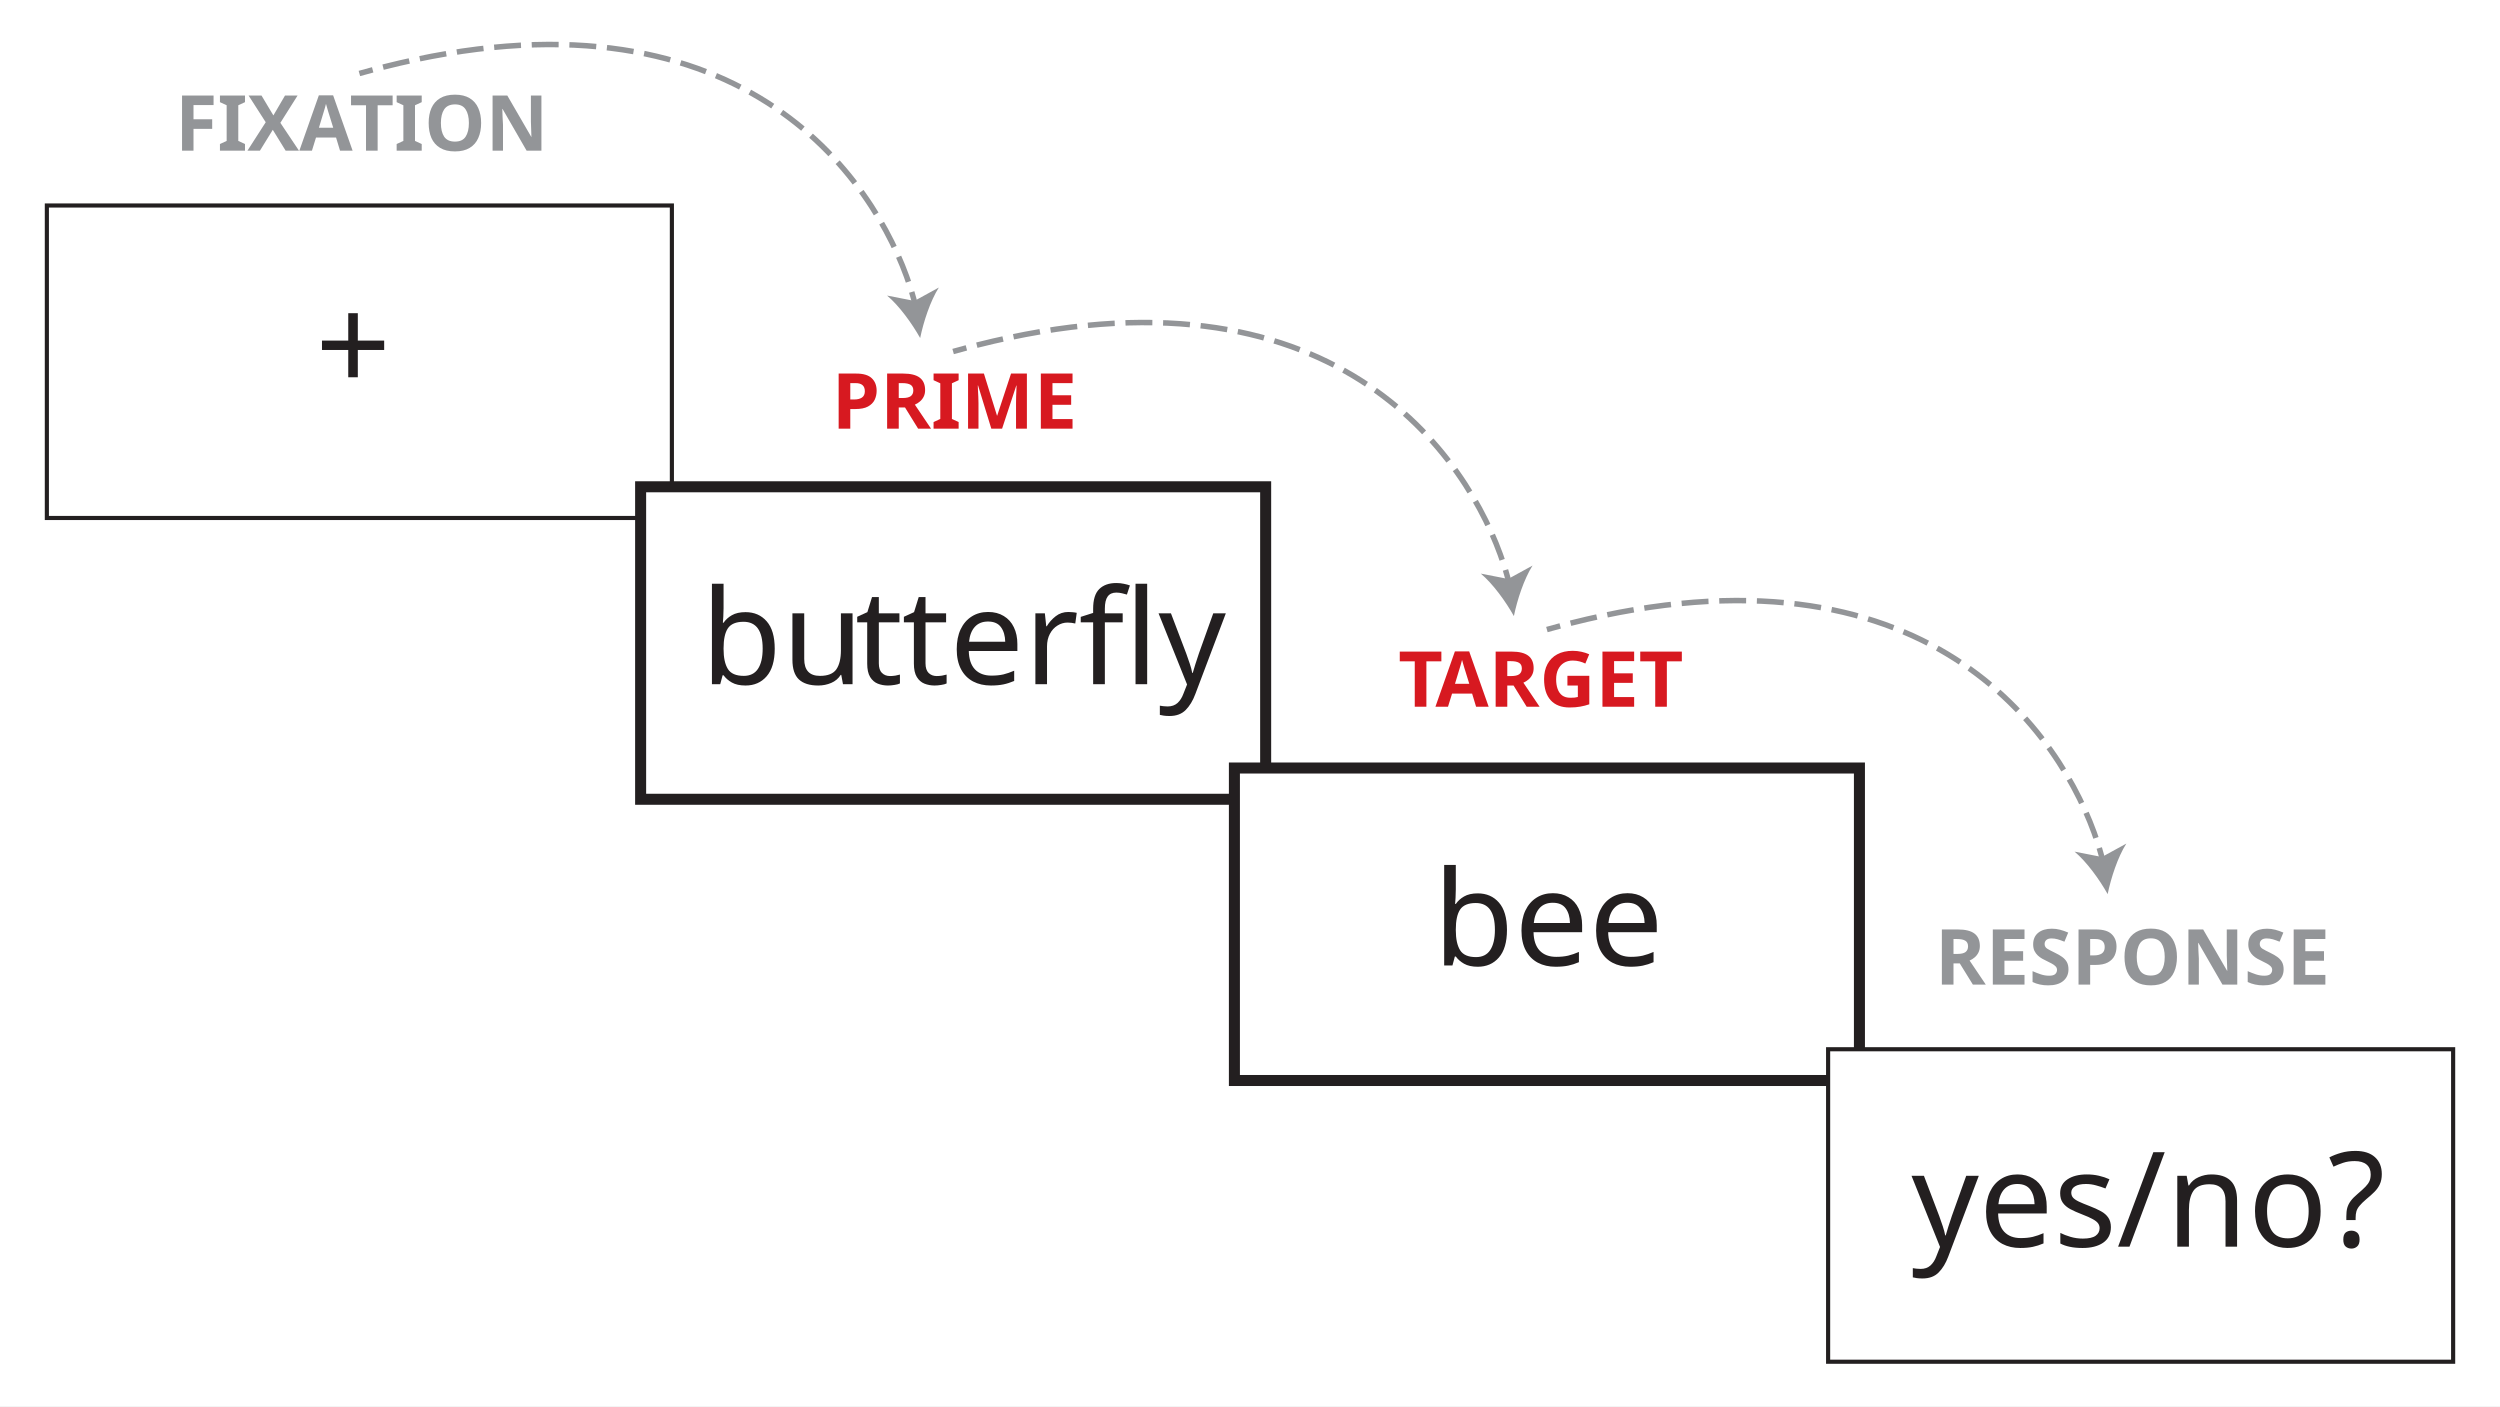
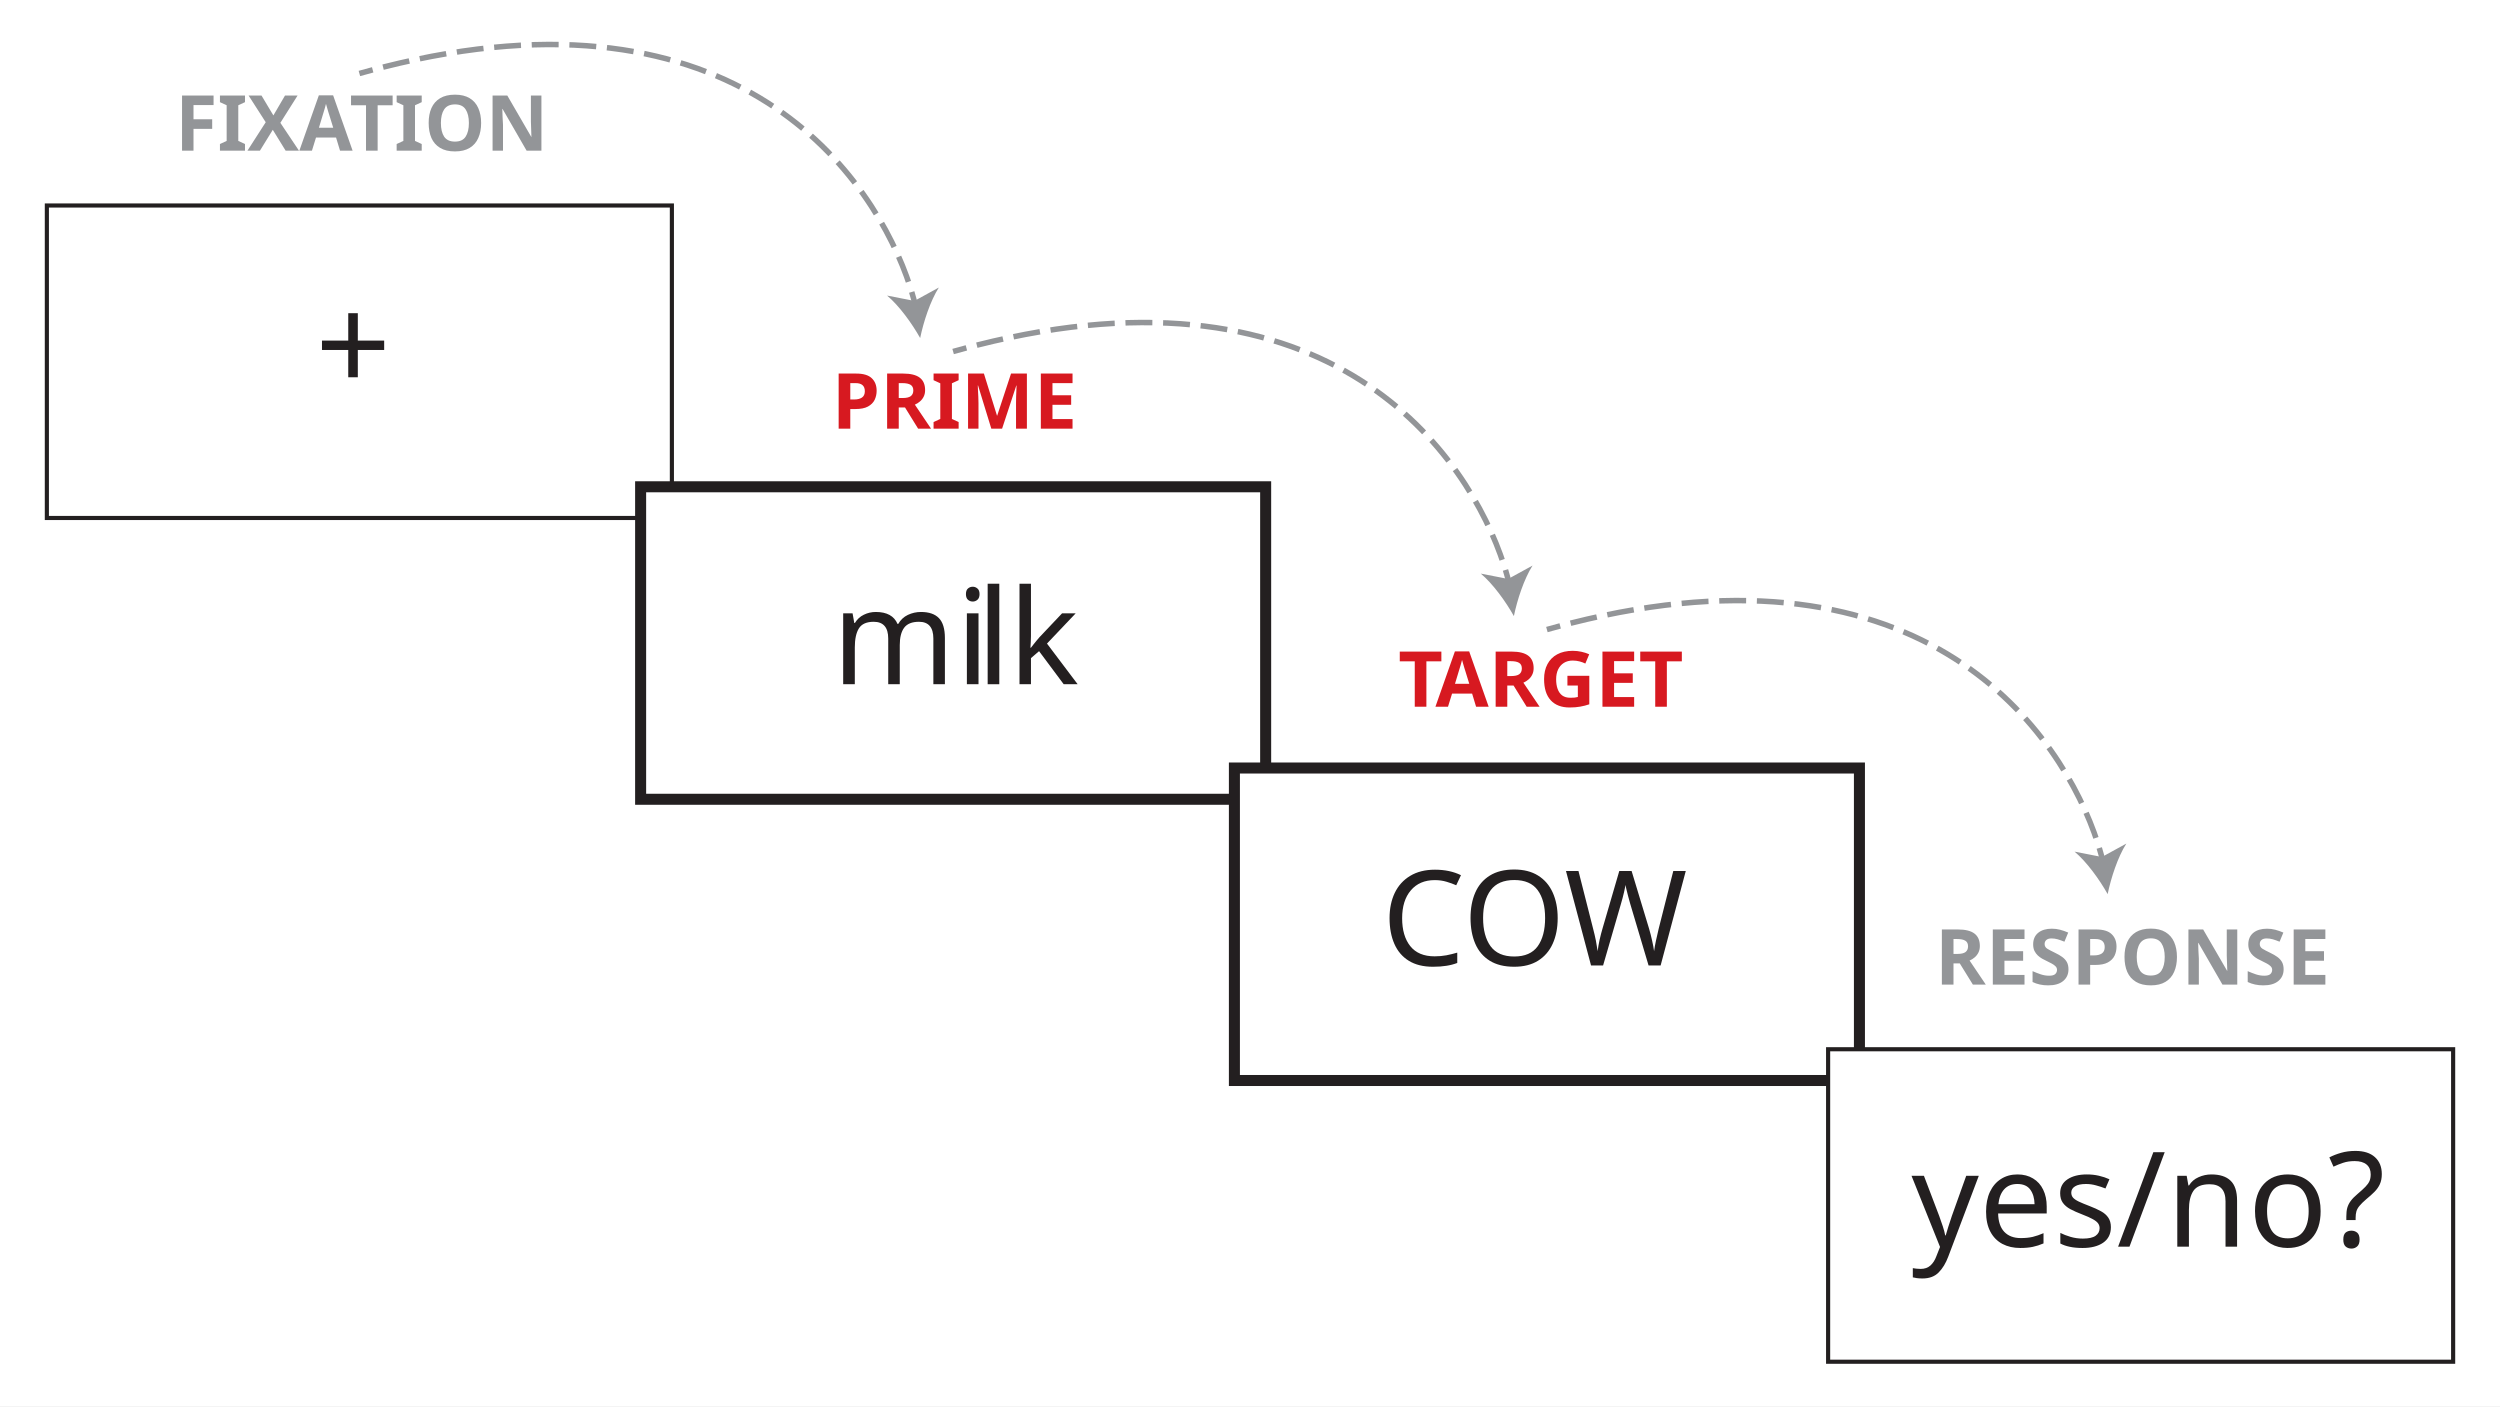
<svg xmlns="http://www.w3.org/2000/svg" id="Layer_1" data-name="Layer 1" viewBox="0 0 453.54 255.12">
  <defs>
    <style>
      .cls-1 {
        stroke-width: 2px;
      }

      .cls-1, .cls-2, .cls-3, .cls-4 {
        stroke-miterlimit: 10;
      }

      .cls-1, .cls-5, .cls-4 {
        fill: #fff;
      }

      .cls-1, .cls-4 {
        stroke: #231f20;
      }

      .cls-6 {
        fill: #d71920;
      }

      .cls-6, .cls-7 {
        font-family: Avenir-Black, Avenir;
        font-size: 14px;
        font-weight: 800;
      }

      .cls-8 {
        fill: #231f20;
        font-family: Avenir-Roman, Avenir;
        font-size: 24px;
      }

      .cls-2 {
        stroke-dasharray: 4.88 1.95;
      }

      .cls-2, .cls-3 {
        fill: none;
        stroke: #939598;
      }

      .cls-9 {
        letter-spacing: 0em;
      }

      .cls-7, .cls-10 {
        fill: #939598;
      }

      .cls-11 {
        letter-spacing: -.09em;
      }

      .cls-4 {
        stroke-width: .75px;
      }
    </style>
  </defs>
  <rect class="cls-5" y="0" width="453.54" height="255.12" />
  <g>
    <g>
      <rect class="cls-4" x="8.5" y="37.28" width="113.39" height="56.69" />
      <text class="cls-8" transform="translate(57.21 71.1)">
        <tspan x="0" y="0">+</tspan>
      </text>
    </g>
    <g>
      <rect class="cls-1" x="116.22" y="88.31" width="113.39" height="56.69" />
-       <text class="cls-8" transform="translate(127.11 124.13)">
-         <tspan x="0" y="0">bu</tspan>
-         <tspan class="cls-9" x="28.01" y="0">t</tspan>
-         <tspan x="36.48" y="0">terfly</tspan>
+       <text class="cls-8" transform="translate(150.92 124.13)">
+         <tspan x="0" y="0">mi</tspan>
+         <tspan class="cls-9" x="26.21" y="0">l</tspan>
+         <tspan x="31.99" y="0">k</tspan>
      </text>
    </g>
    <g>
      <path class="cls-3" d="M65.2,13.33c.81-.23,1.61-.45,2.41-.66" />
      <path class="cls-2" d="M69.5,12.18c64.62-16.36,89.22,20.11,95.62,39.86" />
      <path class="cls-3" d="M165.4,52.97c.25.84.47,1.64.66,2.41" />
      <path class="cls-10" d="M166.94,61.34c-1.48-2.64-3.79-5.85-6.01-7.72l4.96.97,4.43-2.43c-1.55,2.45-2.78,6.21-3.39,9.18Z" />
    </g>
    <g>
      <rect class="cls-1" x="223.94" y="139.33" width="113.39" height="56.69" />
-       <text class="cls-8" transform="translate(259.95 175.15)">
-         <tspan x="0" y="0">bee</tspan>
+       <text class="cls-8" transform="translate(250.62 175.15)">
+         <tspan x="0" y="0">COW</tspan>
      </text>
    </g>
    <g>
      <rect class="cls-4" x="331.65" y="190.35" width="113.39" height="56.69" />
      <text class="cls-8" transform="translate(346.75 226.17)">
        <tspan x="0" y="0">yes/no?</tspan>
      </text>
    </g>
    <g>
      <path class="cls-3" d="M172.91,63.77c.81-.23,1.61-.45,2.41-.66" />
      <path class="cls-2" d="M177.21,62.62c64.62-16.36,89.22,20.11,95.62,39.86" />
      <path class="cls-3" d="M273.12,103.4c.25.84.47,1.64.66,2.41" />
      <path class="cls-10" d="M274.65,111.78c-1.48-2.64-3.79-5.85-6.01-7.72l4.96.97,4.43-2.43c-1.55,2.45-2.78,6.21-3.39,9.18Z" />
    </g>
    <g>
      <path class="cls-3" d="M280.63,114.21c.81-.23,1.61-.45,2.41-.66" />
      <path class="cls-2" d="M284.93,113.06c64.62-16.36,89.22,20.11,95.62,39.86" />
      <path class="cls-3" d="M380.84,153.84c.25.84.47,1.64.66,2.41" />
      <path class="cls-10" d="M382.37,162.22c-1.48-2.64-3.79-5.85-6.01-7.72l4.96.97,4.43-2.43c-1.55,2.45-2.78,6.21-3.39,9.18Z" />
    </g>
    <text class="cls-7" transform="translate(31.76 27.33)">
      <tspan x="0" y="0">FIX</tspan>
      <tspan class="cls-11" x="22.55" y="0">A</tspan>
      <tspan x="31.64" y="0">TION</tspan>
    </text>
    <text class="cls-6" transform="translate(150.88 77.77)">
      <tspan x="0" y="0">PRIME</tspan>
    </text>
    <text class="cls-6" transform="translate(253.66 128.21)">
      <tspan class="cls-11" x="0" y="0">T</tspan>
      <tspan x="6.75" y="0">ARGET</tspan>
    </text>
    <text class="cls-7" transform="translate(351.02 178.62)">
      <tspan x="0" y="0">RESPONSE</tspan>
    </text>
  </g>
</svg>
